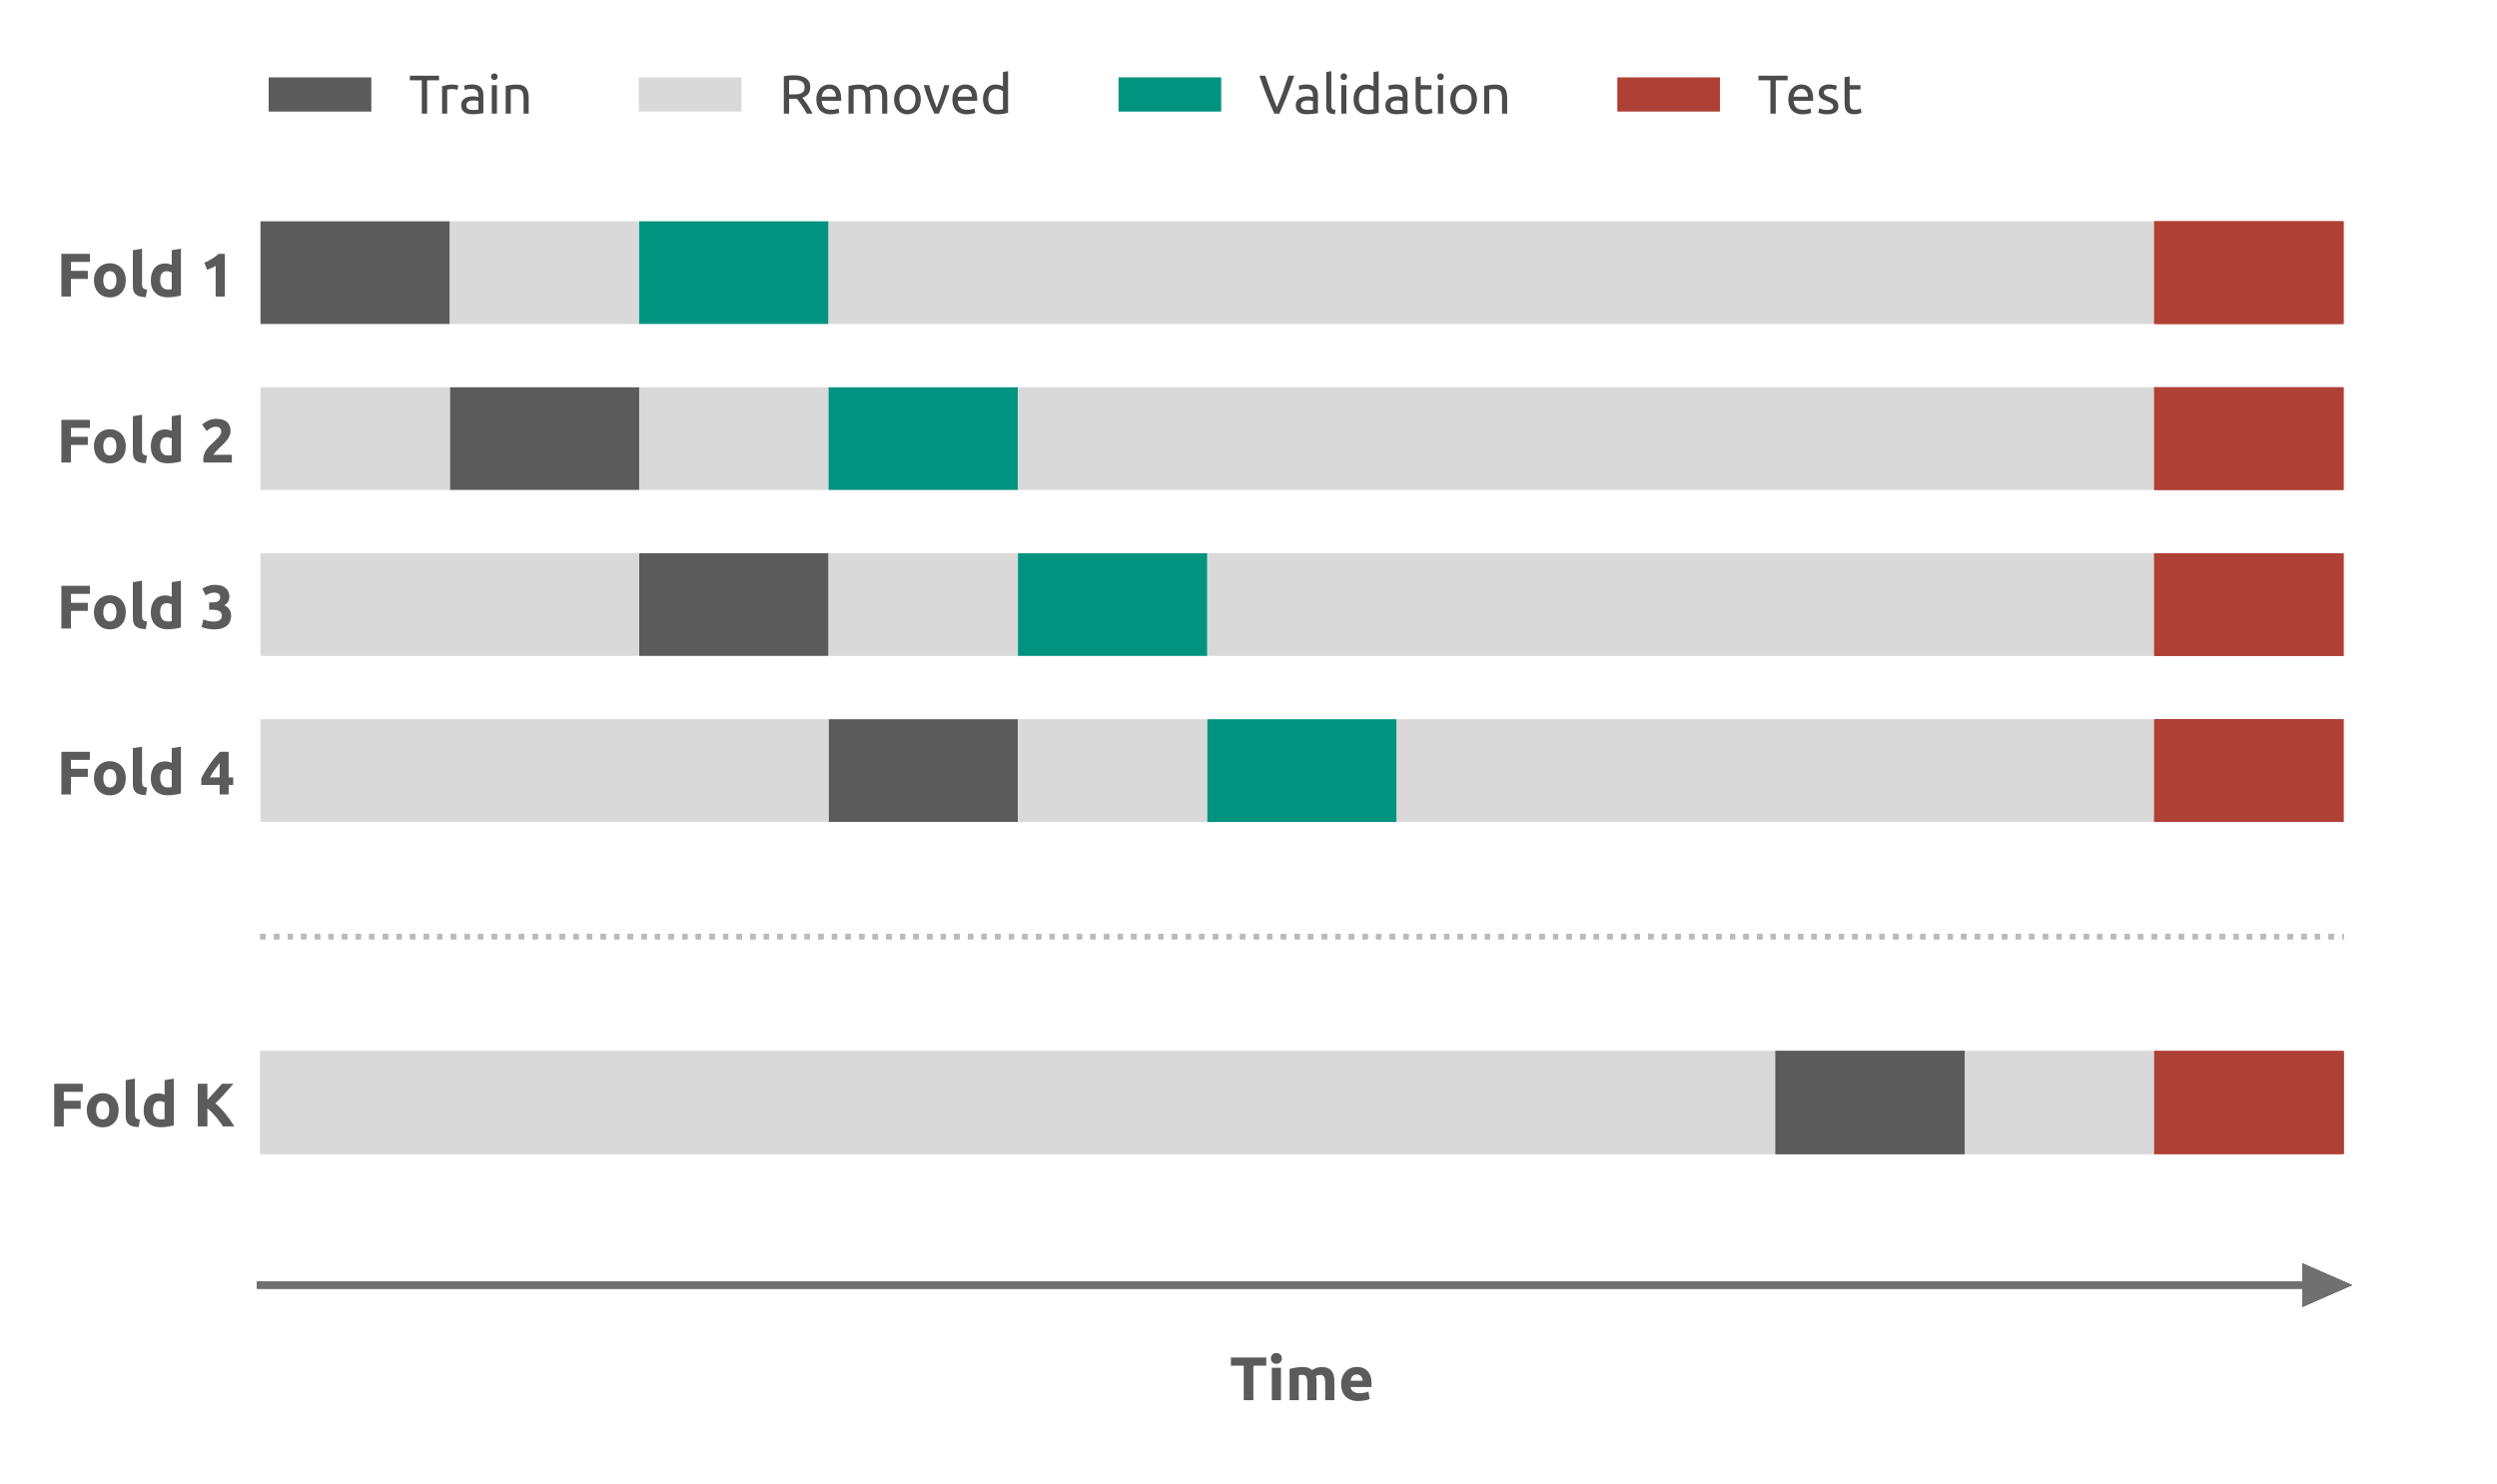
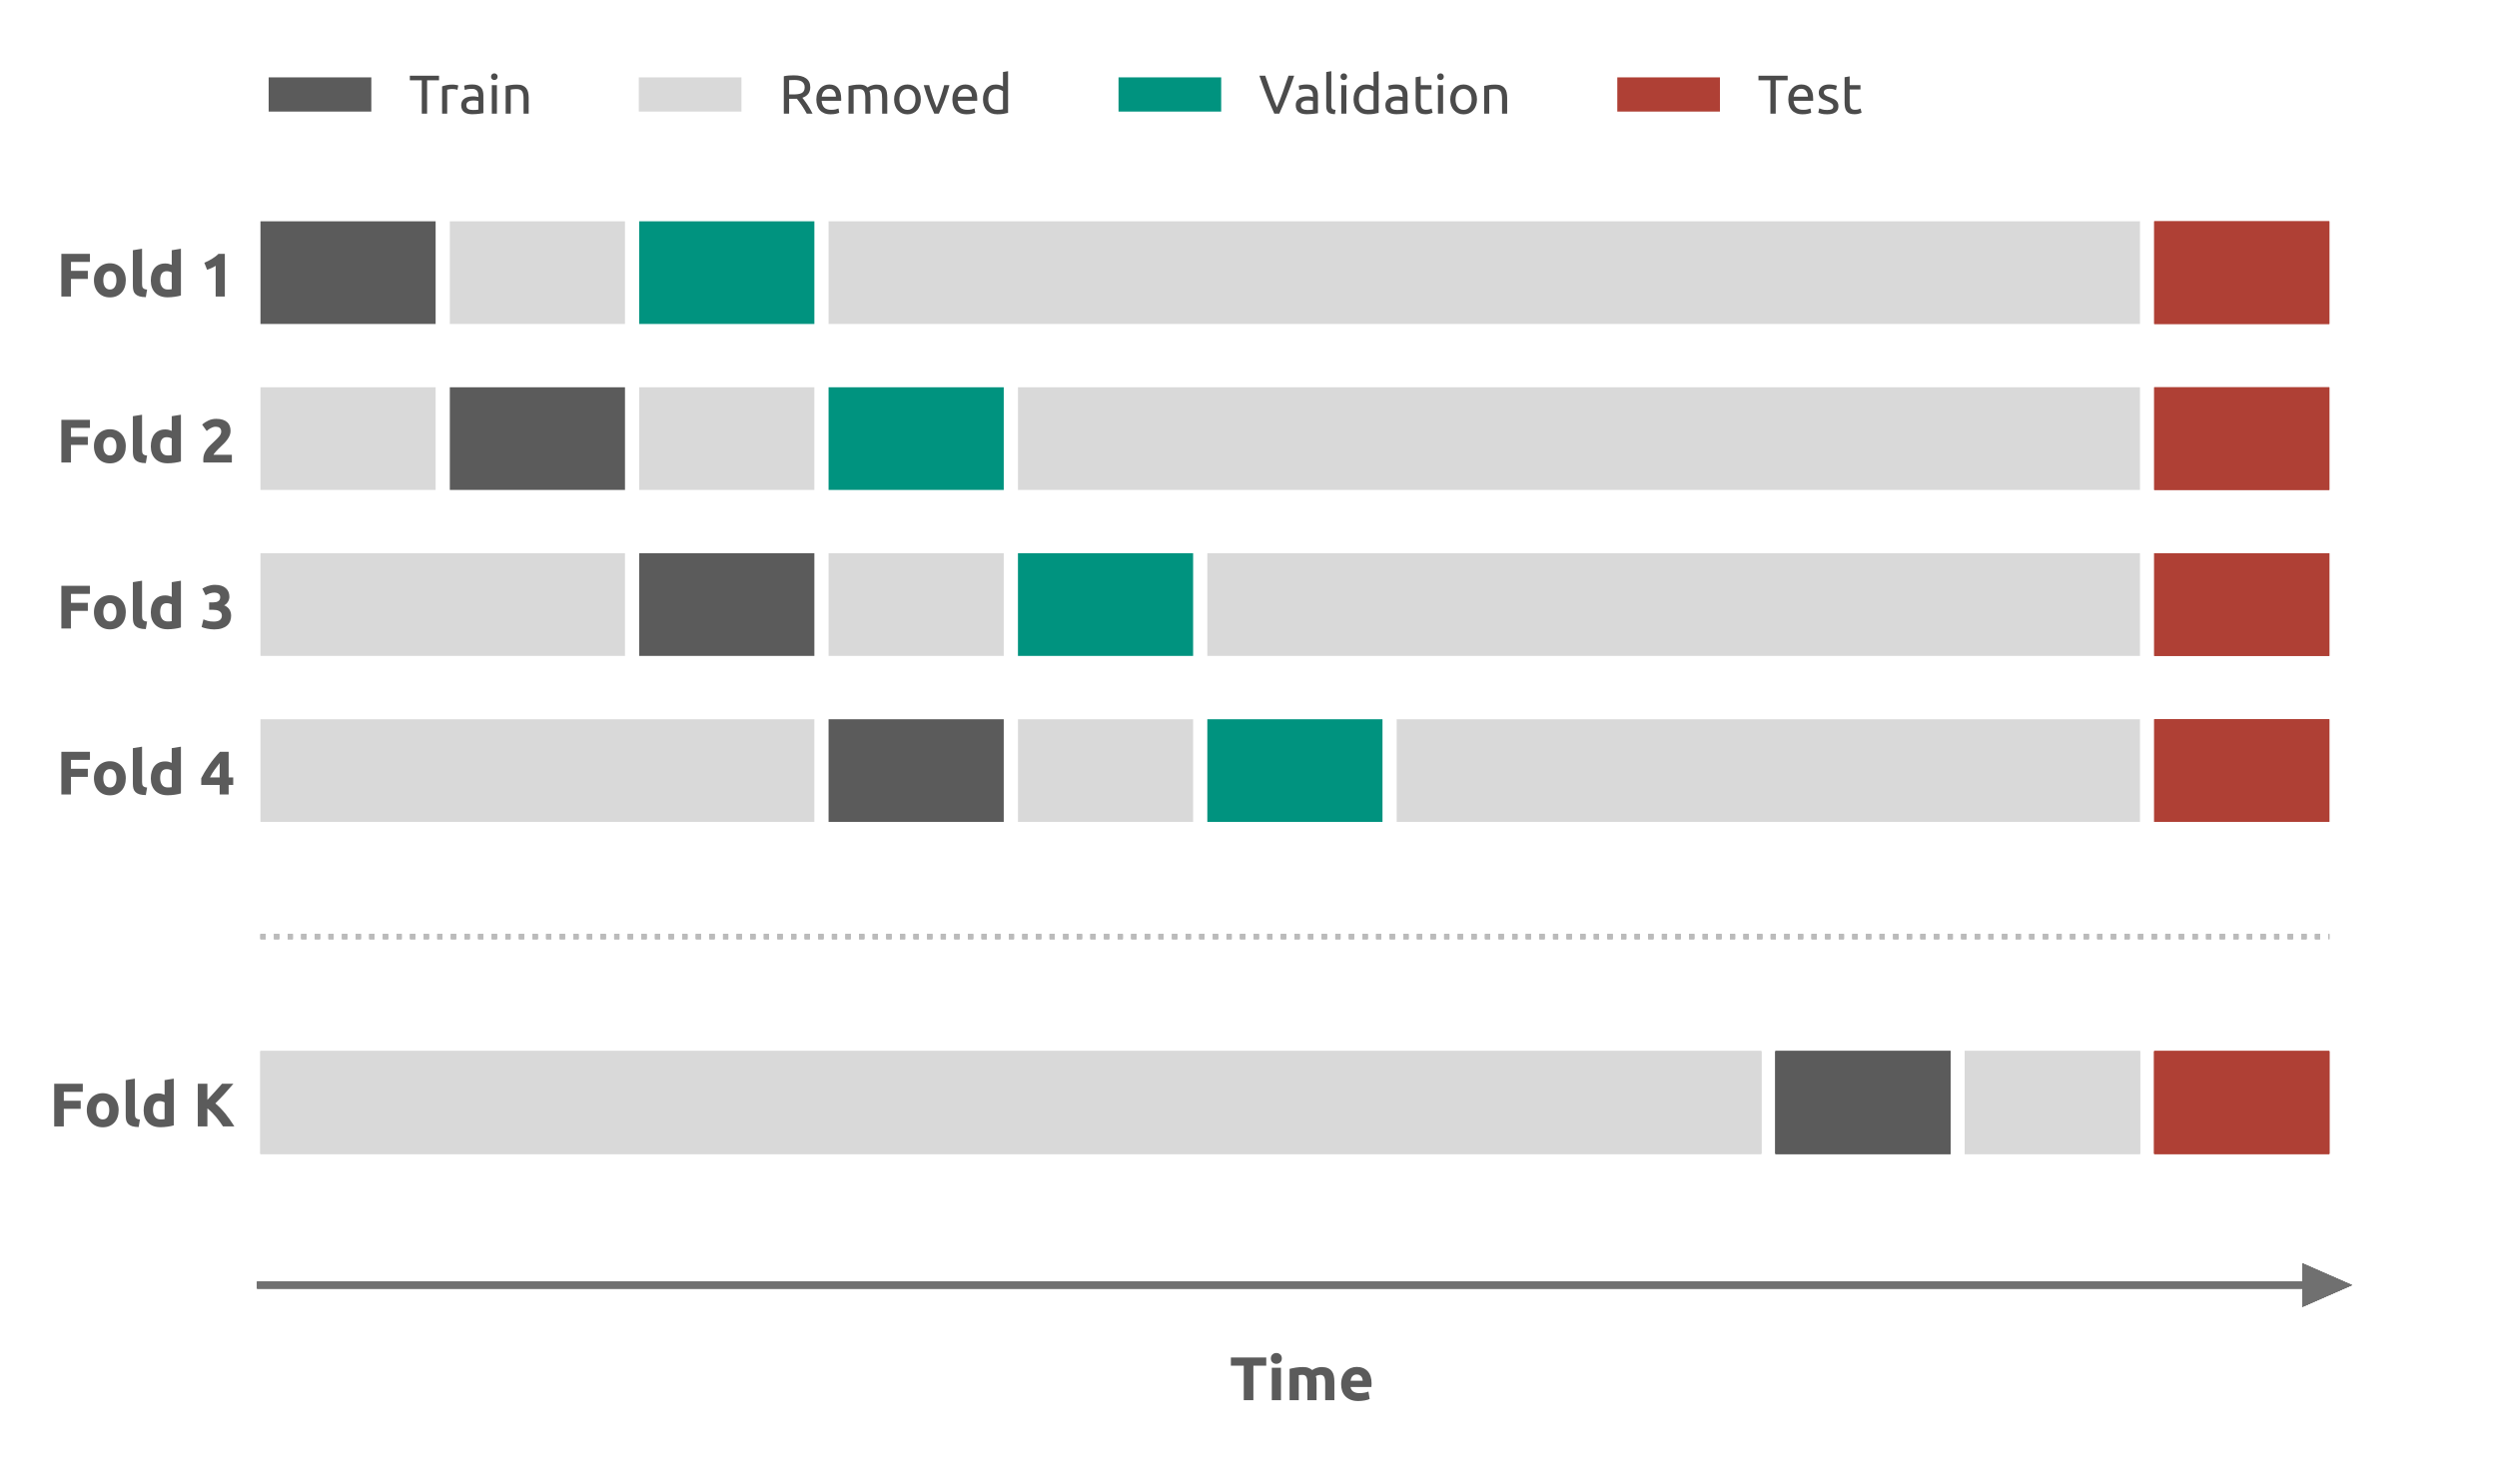
<svg xmlns="http://www.w3.org/2000/svg" xmlns:xlink="http://www.w3.org/1999/xlink" width="364.836pt" height="216.826pt" viewBox="0 0 364.836 216.826" version="1.1">
  <defs>
    <style type="text/css">*{stroke-linejoin: round; stroke-linecap: butt}</style>
  </defs>
  <g id="figure_1">
    <g id="patch_1">
      <path d="M 0 216.826  L 364.836 216.826  L 364.836 0  L 0 0  L 0 216.826  z " style="fill: none" />
    </g>
    <g id="axes_1">
      <g id="patch_2">
        <path d="M 22.836 209.625  L 357.636 209.625  L 357.636 15.585  L 22.836 15.585  L 22.836 209.625  z " style="fill: none" />
      </g>
      <g id="matplotlib.axis_1">
        <g id="xtick_1" />
        <g id="xtick_2" />
        <g id="xtick_3" />
        <g id="xtick_4" />
        <g id="xtick_5" />
        <g id="xtick_6" />
        <g id="text_1">
          <g style="fill: #5b5b5b" transform="translate(179.6649 204.6089) scale(0.09 -0.09)">
            <defs>
              <path id="Ubuntu-Bold-54" d="M 3802 4435  L 3802 3584  L 2464 3584  L 2464 0  L 1466 0  L 1466 3584  L 128 3584  L 128 4435  L 3802 4435  z " transform="scale(0.015625)" />
              <path id="Ubuntu-Bold-69" d="M 1402 0  L 448 0  L 448 3366  L 1402 3366  L 1402 0  z M 1491 4339  Q 1491 4077 1321 3926  Q 1152 3776 922 3776  Q 691 3776 521 3926  Q 352 4077 352 4339  Q 352 4602 521 4752  Q 691 4902 922 4902  Q 1152 4902 1321 4752  Q 1491 4602 1491 4339  z " transform="scale(0.015625)" />
              <path id="Ubuntu-Bold-6d" d="M 2298 1786  Q 2298 2246 2179 2438  Q 2061 2630 1773 2630  Q 1683 2630 1587 2620  Q 1491 2611 1402 2598  L 1402 0  L 448 0  L 448 3251  Q 570 3283 733 3318  Q 896 3354 1078 3382  Q 1261 3411 1453 3427  Q 1645 3443 1830 3443  Q 2195 3443 2422 3350  Q 2650 3258 2797 3130  Q 3002 3277 3267 3360  Q 3533 3443 3757 3443  Q 4160 3443 4419 3331  Q 4678 3219 4832 3014  Q 4986 2810 5043 2528  Q 5101 2246 5101 1901  L 5101 0  L 4147 0  L 4147 1786  Q 4147 2246 4028 2438  Q 3910 2630 3622 2630  Q 3546 2630 3408 2592  Q 3270 2554 3181 2496  Q 3226 2349 3238 2185  Q 3251 2022 3251 1837  L 3251 0  L 2298 0  L 2298 1786  z " transform="scale(0.015625)" />
              <path id="Ubuntu-Bold-65" d="M 288 1658  Q 288 2106 425 2442  Q 563 2778 787 3002  Q 1011 3226 1302 3341  Q 1594 3456 1901 3456  Q 2618 3456 3034 3017  Q 3450 2579 3450 1728  Q 3450 1645 3443 1545  Q 3437 1446 3430 1370  L 1267 1370  Q 1299 1075 1542 902  Q 1786 730 2195 730  Q 2458 730 2710 778  Q 2963 826 3123 896  L 3251 122  Q 3174 83 3046 44  Q 2918 6 2761 -22  Q 2605 -51 2425 -70  Q 2246 -90 2067 -90  Q 1613 -90 1277 44  Q 941 179 720 412  Q 499 646 393 966  Q 288 1286 288 1658  z M 2528 2022  Q 2522 2144 2486 2259  Q 2451 2374 2377 2464  Q 2304 2554 2192 2611  Q 2080 2669 1914 2669  Q 1754 2669 1638 2614  Q 1523 2560 1446 2470  Q 1370 2381 1328 2262  Q 1286 2144 1267 2022  L 2528 2022  z " transform="scale(0.015625)" />
            </defs>
            <use xlink:href="#Ubuntu-Bold-54" />
            <use xlink:href="#Ubuntu-Bold-69" x="61.4" />
            <use xlink:href="#Ubuntu-Bold-6d" x="90.3" />
            <use xlink:href="#Ubuntu-Bold-65" x="176.5" />
          </g>
        </g>
      </g>
      <g id="matplotlib.axis_2">
        <g id="ytick_1" />
        <g id="ytick_2">
          <g id="text_2">
            <g style="fill: #5b5b5b" transform="translate(7.2 164.6072) scale(0.09 -0.09)">
              <defs>
                <path id="Ubuntu-Bold-46" d="M 512 0  L 512 4435  L 3482 4435  L 3482 3597  L 1510 3597  L 1510 2669  L 3264 2669  L 3264 1830  L 1510 1830  L 1510 0  L 512 0  z " transform="scale(0.015625)" />
                <path id="Ubuntu-Bold-6f" d="M 3597 1690  Q 3597 1293 3481 963  Q 3366 634 3148 400  Q 2931 166 2627 38  Q 2323 -90 1946 -90  Q 1574 -90 1270 38  Q 966 166 748 400  Q 531 634 409 963  Q 288 1293 288 1690  Q 288 2086 413 2412  Q 538 2739 758 2969  Q 979 3200 1283 3328  Q 1587 3456 1946 3456  Q 2310 3456 2614 3328  Q 2918 3200 3136 2969  Q 3354 2739 3475 2412  Q 3597 2086 3597 1690  z M 2624 1690  Q 2624 2131 2448 2384  Q 2272 2637 1946 2637  Q 1619 2637 1440 2384  Q 1261 2131 1261 1690  Q 1261 1248 1440 989  Q 1619 730 1946 730  Q 2272 730 2448 989  Q 2624 1248 2624 1690  z " transform="scale(0.015625)" />
                <path id="Ubuntu-Bold-6c" d="M 1792 -64  Q 1376 -58 1117 25  Q 858 109 707 259  Q 557 410 502 624  Q 448 838 448 1107  L 448 4813  L 1402 4966  L 1402 1299  Q 1402 1171 1421 1068  Q 1440 966 1494 896  Q 1549 826 1651 781  Q 1754 736 1926 723  L 1792 -64  z " transform="scale(0.015625)" />
                <path id="Ubuntu-Bold-64" d="M 1261 1709  Q 1261 1267 1459 998  Q 1658 730 2048 730  Q 2176 730 2285 739  Q 2394 749 2464 762  L 2464 2496  Q 2374 2554 2230 2592  Q 2086 2630 1939 2630  Q 1261 2630 1261 1709  z M 3418 109  Q 3290 70 3123 35  Q 2957 0 2774 -25  Q 2592 -51 2403 -67  Q 2214 -83 2042 -83  Q 1626 -83 1299 38  Q 973 160 749 387  Q 525 614 406 937  Q 288 1261 288 1664  Q 288 2074 390 2403  Q 493 2733 685 2963  Q 877 3194 1155 3315  Q 1434 3437 1792 3437  Q 1990 3437 2147 3398  Q 2304 3360 2464 3290  L 2464 4813  L 3418 4966  L 3418 109  z " transform="scale(0.015625)" />
                <path id="Ubuntu-Bold-20" transform="scale(0.015625)" />
                <path id="Ubuntu-Bold-4b" d="M 3130 0  Q 2995 218 2812 470  Q 2630 723 2416 976  Q 2202 1229 1971 1462  Q 1741 1696 1510 1875  L 1510 0  L 512 0  L 512 4435  L 1510 4435  L 1510 2758  Q 1901 3168 2294 3613  Q 2688 4058 3027 4435  L 4211 4435  Q 3757 3898 3299 3398  Q 2842 2899 2336 2394  Q 2867 1952 3363 1344  Q 3859 736 4314 0  L 3130 0  z " transform="scale(0.015625)" />
              </defs>
              <use xlink:href="#Ubuntu-Bold-46" />
              <use xlink:href="#Ubuntu-Bold-6f" x="56.4" />
              <use xlink:href="#Ubuntu-Bold-6c" x="117.1" />
              <use xlink:href="#Ubuntu-Bold-64" x="148.7" />
              <use xlink:href="#Ubuntu-Bold-20" x="209.1" />
              <use xlink:href="#Ubuntu-Bold-4b" x="233.1" />
            </g>
          </g>
        </g>
        <g id="ytick_3" />
        <g id="ytick_4">
          <g id="text_3">
            <g style="fill: #5b5b5b" transform="translate(8.244844 116.0972) scale(0.09 -0.09)">
              <defs>
                <path id="Ubuntu-Bold-34" d="M 2042 3270  Q 1792 2944 1510 2560  Q 1229 2176 1037 1773  L 2042 1773  L 2042 3270  z M 2976 4435  L 2976 1773  L 3450 1773  L 3450 992  L 2976 992  L 2976 0  L 2042 0  L 2042 992  L 128 992  L 128 1690  Q 269 1971 480 2326  Q 691 2682 950 3056  Q 1210 3430 1498 3788  Q 1786 4147 2074 4435  L 2976 4435  z " transform="scale(0.015625)" />
              </defs>
              <use xlink:href="#Ubuntu-Bold-46" />
              <use xlink:href="#Ubuntu-Bold-6f" x="56.4" />
              <use xlink:href="#Ubuntu-Bold-6c" x="117.1" />
              <use xlink:href="#Ubuntu-Bold-64" x="148.7" />
              <use xlink:href="#Ubuntu-Bold-20" x="209.1" />
              <use xlink:href="#Ubuntu-Bold-34" x="233.1" />
            </g>
          </g>
        </g>
        <g id="ytick_5">
          <g id="text_4">
            <g style="fill: #5b5b5b" transform="translate(8.244844 91.84222) scale(0.09 -0.09)">
              <defs>
                <path id="Ubuntu-Bold-33" d="M 1459 -96  Q 1286 -96 1094 -73  Q 902 -51 723 -12  Q 544 26 397 70  Q 250 115 166 154  L 352 947  Q 518 877 777 797  Q 1037 717 1421 717  Q 1862 717 2067 883  Q 2272 1050 2272 1331  Q 2272 1504 2198 1622  Q 2125 1741 1997 1814  Q 1869 1888 1693 1917  Q 1517 1946 1318 1946  L 947 1946  L 947 2714  L 1370 2714  Q 1510 2714 1641 2739  Q 1773 2765 1875 2825  Q 1978 2886 2038 2992  Q 2099 3098 2099 3258  Q 2099 3379 2048 3468  Q 1997 3558 1917 3616  Q 1837 3674 1731 3702  Q 1626 3731 1517 3731  Q 1242 3731 1008 3648  Q 774 3565 582 3443  L 243 4141  Q 346 4205 483 4275  Q 621 4346 787 4403  Q 954 4461 1142 4499  Q 1331 4538 1542 4538  Q 1933 4538 2217 4445  Q 2502 4352 2688 4182  Q 2874 4013 2963 3785  Q 3053 3558 3053 3290  Q 3053 3027 2905 2780  Q 2758 2534 2509 2406  Q 2854 2266 3043 1987  Q 3232 1709 3232 1318  Q 3232 1011 3129 752  Q 3027 493 2809 304  Q 2592 115 2256 9  Q 1920 -96 1459 -96  z " transform="scale(0.015625)" />
              </defs>
              <use xlink:href="#Ubuntu-Bold-46" />
              <use xlink:href="#Ubuntu-Bold-6f" x="56.4" />
              <use xlink:href="#Ubuntu-Bold-6c" x="117.1" />
              <use xlink:href="#Ubuntu-Bold-64" x="148.7" />
              <use xlink:href="#Ubuntu-Bold-20" x="209.1" />
              <use xlink:href="#Ubuntu-Bold-33" x="233.1" />
            </g>
          </g>
        </g>
        <g id="ytick_6">
          <g id="text_5">
            <g style="fill: #5b5b5b" transform="translate(8.244844 67.58722) scale(0.09 -0.09)">
              <defs>
                <path id="Ubuntu-Bold-32" d="M 3174 3270  Q 3174 3027 3078 2803  Q 2982 2579 2828 2371  Q 2675 2163 2483 1971  Q 2291 1779 2106 1606  Q 2010 1517 1898 1405  Q 1786 1293 1683 1177  Q 1581 1062 1501 963  Q 1421 864 1402 800  L 3309 800  L 3309 0  L 352 0  Q 339 70 339 179  Q 339 288 339 333  Q 339 640 438 896  Q 538 1152 698 1373  Q 858 1594 1059 1786  Q 1261 1978 1459 2170  Q 1613 2317 1747 2448  Q 1882 2579 1984 2704  Q 2086 2829 2144 2953  Q 2202 3078 2202 3206  Q 2202 3488 2042 3603  Q 1882 3718 1645 3718  Q 1472 3718 1321 3664  Q 1171 3610 1046 3536  Q 922 3462 832 3388  Q 742 3315 698 3270  L 224 3936  Q 506 4198 880 4368  Q 1254 4538 1683 4538  Q 2074 4538 2355 4448  Q 2637 4358 2819 4195  Q 3002 4032 3088 3798  Q 3174 3565 3174 3270  z " transform="scale(0.015625)" />
              </defs>
              <use xlink:href="#Ubuntu-Bold-46" />
              <use xlink:href="#Ubuntu-Bold-6f" x="56.4" />
              <use xlink:href="#Ubuntu-Bold-6c" x="117.1" />
              <use xlink:href="#Ubuntu-Bold-64" x="148.7" />
              <use xlink:href="#Ubuntu-Bold-20" x="209.1" />
              <use xlink:href="#Ubuntu-Bold-32" x="233.1" />
            </g>
          </g>
        </g>
        <g id="ytick_7">
          <g id="text_6">
            <g style="fill: #5b5b5b" transform="translate(8.244844 43.33222) scale(0.09 -0.09)">
              <defs>
                <path id="Ubuntu-Bold-31" d="M 448 3514  Q 634 3590 835 3689  Q 1037 3789 1229 3907  Q 1421 4026 1597 4157  Q 1773 4288 1914 4435  L 2579 4435  L 2579 0  L 1626 0  L 1626 3194  Q 1434 3066 1197 2960  Q 960 2854 736 2778  L 448 3514  z " transform="scale(0.015625)" />
              </defs>
              <use xlink:href="#Ubuntu-Bold-46" />
              <use xlink:href="#Ubuntu-Bold-6f" x="56.4" />
              <use xlink:href="#Ubuntu-Bold-6c" x="117.1" />
              <use xlink:href="#Ubuntu-Bold-64" x="148.7" />
              <use xlink:href="#Ubuntu-Bold-20" x="209.1" />
              <use xlink:href="#Ubuntu-Bold-31" x="233.1" />
            </g>
          </g>
        </g>
      </g>
      <g id="patch_3">
        <path d="M 342.418 187.796  L 336.884 190.221  L 336.884 187.808  L 38.055 187.808  L 38.055 187.784  L 336.884 187.784  L 336.884 185.37  z " style="fill: #707070; stroke: #707070; stroke-linejoin: miter" />
      </g>
      <g id="patch_4">
        <path d="M 342.418 187.796  L 336.884 190.221  L 336.884 187.808  L 38.055 187.808  L 38.055 187.784  L 336.884 187.784  L 336.884 185.37  z " style="fill: #707070; stroke: #707070; stroke-linejoin: miter" />
      </g>
      <g id="patch_5">
        <path d="M 342.418 187.796  L 336.884 190.221  L 336.884 187.808  L 38.055 187.808  L 38.055 187.784  L 336.884 187.784  L 336.884 185.37  z " style="fill: #707070; stroke: #707070; stroke-linejoin: miter" />
      </g>
      <g id="patch_6">
        <path d="M 342.418 187.796  L 336.884 190.221  L 336.884 187.808  L 38.055 187.808  L 38.055 187.784  L 336.884 187.784  L 336.884 185.37  z " style="fill: #707070; stroke: #707070; stroke-linejoin: miter" />
      </g>
      <g id="line2d_1">
-         <path d="M 38.055 39.84  L 65.724 39.84  " clip-path="url(#pe9ec55b102)" style="fill: none; stroke: #5b5b5b; stroke-width: 15" />
+         <path d="M 38.055 39.84  L 63.649 39.84  " clip-path="url(#p71b249d161)" style="fill: none; stroke: #5b5b5b; stroke-width: 15" />
      </g>
      <g id="line2d_2">
-         <path d="M 65.724 39.84  L 93.393 39.84  " clip-path="url(#pe9ec55b102)" style="fill: none; stroke: #d9d9d9; stroke-width: 15" />
+         <path d="M 65.724 39.84  L 91.318 39.84  " clip-path="url(#p71b249d161)" style="fill: none; stroke: #d9d9d9; stroke-width: 15" />
      </g>
      <g id="line2d_3">
-         <path d="M 93.393 39.84  L 121.063 39.84  " clip-path="url(#pe9ec55b102)" style="fill: none; stroke: #00937f; stroke-width: 15" />
+         <path d="M 93.393 39.84  L 118.988 39.84  " clip-path="url(#p71b249d161)" style="fill: none; stroke: #00937f; stroke-width: 15" />
      </g>
      <g id="line2d_4">
-         <path d="M 121.063 39.84  L 314.749 39.84  " clip-path="url(#pe9ec55b102)" style="fill: none; stroke: #d9d9d9; stroke-width: 15" />
+         <path d="M 121.063 39.84  L 312.674 39.84  " clip-path="url(#p71b249d161)" style="fill: none; stroke: #d9d9d9; stroke-width: 15" />
      </g>
      <g id="line2d_5">
-         <path d="M 314.749 39.84  L 342.418 39.84  " clip-path="url(#pe9ec55b102)" style="fill: none; stroke: #af4035; stroke-width: 15" />
+         <path d="M 314.749 39.84  L 340.343 39.84  " clip-path="url(#p71b249d161)" style="fill: none; stroke: #af4035; stroke-width: 15" />
      </g>
      <g id="line2d_6">
-         <path d="M 314.749 39.84  L 342.418 39.84  " clip-path="url(#pe9ec55b102)" style="fill: none; stroke: #af4035; stroke-width: 15" />
+         <path d="M 314.749 39.84  L 340.343 39.84  " clip-path="url(#p71b249d161)" style="fill: none; stroke: #af4035; stroke-width: 15" />
      </g>
      <g id="line2d_7">
-         <path d="M 38.055 136.861  L 342.418 136.861  " clip-path="url(#pe9ec55b102)" style="fill: none; stroke-dasharray: 0.75,1.238; stroke-dashoffset: 0; stroke: #bbbbbb; stroke-width: 0.75" />
+         <path d="M 38.055 136.861  L 340.343 136.861  " clip-path="url(#p71b249d161)" style="fill: none; stroke-dasharray: 0.75,1.238; stroke-dashoffset: 0; stroke: #bbbbbb; stroke-width: 0.75" />
      </g>
      <g id="line2d_8">
-         <path d="M 38.055 161.115  L 259.41 161.115  " clip-path="url(#pe9ec55b102)" style="fill: none; stroke: #d9d9d9; stroke-width: 15" />
+         <path d="M 38.055 161.115  L 257.335 161.115  " clip-path="url(#p71b249d161)" style="fill: none; stroke: #d9d9d9; stroke-width: 15" />
      </g>
      <g id="line2d_9">
-         <path d="M 259.41 161.115  L 287.079 161.115  " clip-path="url(#pe9ec55b102)" style="fill: none; stroke: #5b5b5b; stroke-width: 15" />
+         <path d="M 259.41 161.115  L 285.004 161.115  " clip-path="url(#p71b249d161)" style="fill: none; stroke: #5b5b5b; stroke-width: 15" />
      </g>
      <g id="line2d_10">
-         <path d="M 287.079 161.115  L 314.749 161.115  " clip-path="url(#pe9ec55b102)" style="fill: none; stroke: #d9d9d9; stroke-width: 15" />
+         <path d="M 287.079 161.115  L 312.674 161.115  " clip-path="url(#p71b249d161)" style="fill: none; stroke: #d9d9d9; stroke-width: 15" />
      </g>
      <g id="line2d_11">
-         <path d="M 314.749 161.115  L 342.418 161.115  " clip-path="url(#pe9ec55b102)" style="fill: none; stroke: #af4035; stroke-width: 15" />
+         <path d="M 314.749 161.115  L 340.343 161.115  " clip-path="url(#p71b249d161)" style="fill: none; stroke: #af4035; stroke-width: 15" />
      </g>
      <g id="line2d_12">
-         <path d="M 65.724 64.096  L 93.393 64.096  " clip-path="url(#pe9ec55b102)" style="fill: none; stroke: #5b5b5b; stroke-width: 15" />
+         <path d="M 65.724 64.096  L 91.318 64.096  " clip-path="url(#p71b249d161)" style="fill: none; stroke: #5b5b5b; stroke-width: 15" />
      </g>
      <g id="line2d_13">
-         <path d="M 93.393 64.096  L 121.063 64.096  " clip-path="url(#pe9ec55b102)" style="fill: none; stroke: #d9d9d9; stroke-width: 15" />
+         <path d="M 93.393 64.096  L 118.988 64.096  " clip-path="url(#p71b249d161)" style="fill: none; stroke: #d9d9d9; stroke-width: 15" />
      </g>
      <g id="line2d_14">
-         <path d="M 121.063 64.096  L 148.732 64.096  " clip-path="url(#pe9ec55b102)" style="fill: none; stroke: #00937f; stroke-width: 15" />
+         <path d="M 121.063 64.096  L 146.657 64.096  " clip-path="url(#p71b249d161)" style="fill: none; stroke: #00937f; stroke-width: 15" />
      </g>
      <g id="line2d_15">
-         <path d="M 38.055 64.096  L 65.724 64.096  " clip-path="url(#pe9ec55b102)" style="fill: none; stroke: #d9d9d9; stroke-width: 15" />
+         <path d="M 38.055 64.096  L 63.649 64.096  " clip-path="url(#p71b249d161)" style="fill: none; stroke: #d9d9d9; stroke-width: 15" />
      </g>
      <g id="line2d_16">
-         <path d="M 148.732 64.096  L 314.749 64.096  " clip-path="url(#pe9ec55b102)" style="fill: none; stroke: #d9d9d9; stroke-width: 15" />
+         <path d="M 148.732 64.096  L 312.674 64.096  " clip-path="url(#p71b249d161)" style="fill: none; stroke: #d9d9d9; stroke-width: 15" />
      </g>
      <g id="line2d_17">
-         <path d="M 314.749 64.096  L 342.418 64.096  " clip-path="url(#pe9ec55b102)" style="fill: none; stroke: #af4035; stroke-width: 15" />
+         <path d="M 314.749 64.096  L 340.343 64.096  " clip-path="url(#p71b249d161)" style="fill: none; stroke: #af4035; stroke-width: 15" />
      </g>
      <g id="line2d_18">
-         <path d="M 314.749 64.096  L 342.418 64.096  " clip-path="url(#pe9ec55b102)" style="fill: none; stroke: #af4035; stroke-width: 15" />
+         <path d="M 314.749 64.096  L 340.343 64.096  " clip-path="url(#p71b249d161)" style="fill: none; stroke: #af4035; stroke-width: 15" />
      </g>
      <g id="line2d_19">
-         <path d="M 38.055 136.861  L 342.418 136.861  " clip-path="url(#pe9ec55b102)" style="fill: none; stroke-dasharray: 0.75,1.238; stroke-dashoffset: 0; stroke: #bbbbbb; stroke-width: 0.75" />
+         <path d="M 38.055 136.861  L 340.343 136.861  " clip-path="url(#p71b249d161)" style="fill: none; stroke-dasharray: 0.75,1.238; stroke-dashoffset: 0; stroke: #bbbbbb; stroke-width: 0.75" />
      </g>
      <g id="line2d_20">
-         <path d="M 38.055 161.115  L 259.41 161.115  " clip-path="url(#pe9ec55b102)" style="fill: none; stroke: #d9d9d9; stroke-width: 15" />
+         <path d="M 38.055 161.115  L 257.335 161.115  " clip-path="url(#p71b249d161)" style="fill: none; stroke: #d9d9d9; stroke-width: 15" />
      </g>
      <g id="line2d_21">
-         <path d="M 259.41 161.115  L 287.079 161.115  " clip-path="url(#pe9ec55b102)" style="fill: none; stroke: #5b5b5b; stroke-width: 15" />
+         <path d="M 259.41 161.115  L 285.004 161.115  " clip-path="url(#p71b249d161)" style="fill: none; stroke: #5b5b5b; stroke-width: 15" />
      </g>
      <g id="line2d_22">
-         <path d="M 287.079 161.115  L 314.749 161.115  " clip-path="url(#pe9ec55b102)" style="fill: none; stroke: #d9d9d9; stroke-width: 15" />
+         <path d="M 287.079 161.115  L 312.674 161.115  " clip-path="url(#p71b249d161)" style="fill: none; stroke: #d9d9d9; stroke-width: 15" />
      </g>
      <g id="line2d_23">
-         <path d="M 314.749 161.115  L 342.418 161.115  " clip-path="url(#pe9ec55b102)" style="fill: none; stroke: #af4035; stroke-width: 15" />
+         <path d="M 314.749 161.115  L 340.343 161.115  " clip-path="url(#p71b249d161)" style="fill: none; stroke: #af4035; stroke-width: 15" />
      </g>
      <g id="line2d_24">
-         <path d="M 93.393 88.35  L 121.063 88.35  " clip-path="url(#pe9ec55b102)" style="fill: none; stroke: #5b5b5b; stroke-width: 15" />
+         <path d="M 93.393 88.35  L 118.988 88.35  " clip-path="url(#p71b249d161)" style="fill: none; stroke: #5b5b5b; stroke-width: 15" />
      </g>
      <g id="line2d_25">
-         <path d="M 121.063 88.35  L 148.732 88.35  " clip-path="url(#pe9ec55b102)" style="fill: none; stroke: #d9d9d9; stroke-width: 15" />
+         <path d="M 121.063 88.35  L 146.657 88.35  " clip-path="url(#p71b249d161)" style="fill: none; stroke: #d9d9d9; stroke-width: 15" />
      </g>
      <g id="line2d_26">
-         <path d="M 148.732 88.35  L 176.402 88.35  " clip-path="url(#pe9ec55b102)" style="fill: none; stroke: #00937f; stroke-width: 15" />
+         <path d="M 148.732 88.35  L 174.326 88.35  " clip-path="url(#p71b249d161)" style="fill: none; stroke: #00937f; stroke-width: 15" />
      </g>
      <g id="line2d_27">
-         <path d="M 38.055 88.35  L 93.393 88.35  " clip-path="url(#pe9ec55b102)" style="fill: none; stroke: #d9d9d9; stroke-width: 15" />
+         <path d="M 38.055 88.35  L 91.318 88.35  " clip-path="url(#p71b249d161)" style="fill: none; stroke: #d9d9d9; stroke-width: 15" />
      </g>
      <g id="line2d_28">
-         <path d="M 176.402 88.35  L 314.749 88.35  " clip-path="url(#pe9ec55b102)" style="fill: none; stroke: #d9d9d9; stroke-width: 15" />
+         <path d="M 176.402 88.35  L 312.674 88.35  " clip-path="url(#p71b249d161)" style="fill: none; stroke: #d9d9d9; stroke-width: 15" />
      </g>
      <g id="line2d_29">
-         <path d="M 314.749 88.35  L 342.418 88.35  " clip-path="url(#pe9ec55b102)" style="fill: none; stroke: #af4035; stroke-width: 15" />
+         <path d="M 314.749 88.35  L 340.343 88.35  " clip-path="url(#p71b249d161)" style="fill: none; stroke: #af4035; stroke-width: 15" />
      </g>
      <g id="line2d_30">
-         <path d="M 314.749 88.35  L 342.418 88.35  " clip-path="url(#pe9ec55b102)" style="fill: none; stroke: #af4035; stroke-width: 15" />
+         <path d="M 314.749 88.35  L 340.343 88.35  " clip-path="url(#p71b249d161)" style="fill: none; stroke: #af4035; stroke-width: 15" />
      </g>
      <g id="line2d_31">
-         <path d="M 38.055 136.861  L 342.418 136.861  " clip-path="url(#pe9ec55b102)" style="fill: none; stroke-dasharray: 0.75,1.238; stroke-dashoffset: 0; stroke: #bbbbbb; stroke-width: 0.75" />
+         <path d="M 38.055 136.861  L 340.343 136.861  " clip-path="url(#p71b249d161)" style="fill: none; stroke-dasharray: 0.75,1.238; stroke-dashoffset: 0; stroke: #bbbbbb; stroke-width: 0.75" />
      </g>
      <g id="line2d_32">
-         <path d="M 38.055 161.115  L 259.41 161.115  " clip-path="url(#pe9ec55b102)" style="fill: none; stroke: #d9d9d9; stroke-width: 15" />
+         <path d="M 38.055 161.115  L 257.335 161.115  " clip-path="url(#p71b249d161)" style="fill: none; stroke: #d9d9d9; stroke-width: 15" />
      </g>
      <g id="line2d_33">
-         <path d="M 259.41 161.115  L 287.079 161.115  " clip-path="url(#pe9ec55b102)" style="fill: none; stroke: #5b5b5b; stroke-width: 15" />
+         <path d="M 259.41 161.115  L 285.004 161.115  " clip-path="url(#p71b249d161)" style="fill: none; stroke: #5b5b5b; stroke-width: 15" />
      </g>
      <g id="line2d_34">
-         <path d="M 287.079 161.115  L 314.749 161.115  " clip-path="url(#pe9ec55b102)" style="fill: none; stroke: #d9d9d9; stroke-width: 15" />
+         <path d="M 287.079 161.115  L 312.674 161.115  " clip-path="url(#p71b249d161)" style="fill: none; stroke: #d9d9d9; stroke-width: 15" />
      </g>
      <g id="line2d_35">
-         <path d="M 314.749 161.115  L 342.418 161.115  " clip-path="url(#pe9ec55b102)" style="fill: none; stroke: #af4035; stroke-width: 15" />
+         <path d="M 314.749 161.115  L 340.343 161.115  " clip-path="url(#p71b249d161)" style="fill: none; stroke: #af4035; stroke-width: 15" />
      </g>
      <g id="line2d_36">
-         <path d="M 121.063 112.606  L 148.732 112.606  " clip-path="url(#pe9ec55b102)" style="fill: none; stroke: #5b5b5b; stroke-width: 15" />
+         <path d="M 121.063 112.606  L 146.657 112.606  " clip-path="url(#p71b249d161)" style="fill: none; stroke: #5b5b5b; stroke-width: 15" />
      </g>
      <g id="line2d_37">
-         <path d="M 148.732 112.606  L 176.402 112.606  " clip-path="url(#pe9ec55b102)" style="fill: none; stroke: #d9d9d9; stroke-width: 15" />
+         <path d="M 148.732 112.606  L 174.326 112.606  " clip-path="url(#p71b249d161)" style="fill: none; stroke: #d9d9d9; stroke-width: 15" />
      </g>
      <g id="line2d_38">
-         <path d="M 176.402 112.606  L 204.071 112.606  " clip-path="url(#pe9ec55b102)" style="fill: none; stroke: #00937f; stroke-width: 15" />
+         <path d="M 176.402 112.606  L 201.996 112.606  " clip-path="url(#p71b249d161)" style="fill: none; stroke: #00937f; stroke-width: 15" />
      </g>
      <g id="line2d_39">
-         <path d="M 38.055 112.606  L 121.063 112.606  " clip-path="url(#pe9ec55b102)" style="fill: none; stroke: #d9d9d9; stroke-width: 15" />
+         <path d="M 38.055 112.606  L 118.988 112.606  " clip-path="url(#p71b249d161)" style="fill: none; stroke: #d9d9d9; stroke-width: 15" />
      </g>
      <g id="line2d_40">
-         <path d="M 204.071 112.606  L 314.749 112.606  " clip-path="url(#pe9ec55b102)" style="fill: none; stroke: #d9d9d9; stroke-width: 15" />
+         <path d="M 204.071 112.606  L 312.674 112.606  " clip-path="url(#p71b249d161)" style="fill: none; stroke: #d9d9d9; stroke-width: 15" />
      </g>
      <g id="line2d_41">
-         <path d="M 314.749 112.606  L 342.418 112.606  " clip-path="url(#pe9ec55b102)" style="fill: none; stroke: #af4035; stroke-width: 15" />
+         <path d="M 314.749 112.606  L 340.343 112.606  " clip-path="url(#p71b249d161)" style="fill: none; stroke: #af4035; stroke-width: 15" />
      </g>
      <g id="line2d_42">
-         <path d="M 314.749 112.606  L 342.418 112.606  " clip-path="url(#pe9ec55b102)" style="fill: none; stroke: #af4035; stroke-width: 15" />
+         <path d="M 314.749 112.606  L 340.343 112.606  " clip-path="url(#p71b249d161)" style="fill: none; stroke: #af4035; stroke-width: 15" />
      </g>
      <g id="line2d_43">
-         <path d="M 38.055 136.861  L 342.418 136.861  " clip-path="url(#pe9ec55b102)" style="fill: none; stroke-dasharray: 0.75,1.238; stroke-dashoffset: 0; stroke: #bbbbbb; stroke-width: 0.75" />
+         <path d="M 38.055 136.861  L 340.343 136.861  " clip-path="url(#p71b249d161)" style="fill: none; stroke-dasharray: 0.75,1.238; stroke-dashoffset: 0; stroke: #bbbbbb; stroke-width: 0.75" />
      </g>
      <g id="line2d_44">
-         <path d="M 38.055 161.115  L 259.41 161.115  " clip-path="url(#pe9ec55b102)" style="fill: none; stroke: #d9d9d9; stroke-width: 15" />
+         <path d="M 38.055 161.115  L 257.335 161.115  " clip-path="url(#p71b249d161)" style="fill: none; stroke: #d9d9d9; stroke-width: 15" />
      </g>
      <g id="line2d_45">
-         <path d="M 259.41 161.115  L 287.079 161.115  " clip-path="url(#pe9ec55b102)" style="fill: none; stroke: #5b5b5b; stroke-width: 15" />
+         <path d="M 259.41 161.115  L 285.004 161.115  " clip-path="url(#p71b249d161)" style="fill: none; stroke: #5b5b5b; stroke-width: 15" />
      </g>
      <g id="line2d_46">
-         <path d="M 287.079 161.115  L 314.749 161.115  " clip-path="url(#pe9ec55b102)" style="fill: none; stroke: #d9d9d9; stroke-width: 15" />
+         <path d="M 287.079 161.115  L 312.674 161.115  " clip-path="url(#p71b249d161)" style="fill: none; stroke: #d9d9d9; stroke-width: 15" />
      </g>
      <g id="line2d_47">
-         <path d="M 314.749 161.115  L 342.418 161.115  " clip-path="url(#pe9ec55b102)" style="fill: none; stroke: #af4035; stroke-width: 15" />
+         <path d="M 314.749 161.115  L 340.343 161.115  " clip-path="url(#p71b249d161)" style="fill: none; stroke: #af4035; stroke-width: 15" />
      </g>
      <g id="legend_1">
        <g id="line2d_48">
          <path d="M 41.754 13.807  L 46.754 13.807  L 51.754 13.807  " style="fill: none; stroke: #5b5b5b; stroke-width: 5; stroke-linecap: square" />
        </g>
        <g id="text_7">
          <g style="fill: #4b4b4b" transform="translate(59.75441 16.6075) scale(0.08 -0.08)">
            <defs>
              <path id="Ubuntu-54" d="M 3514 4435  L 3514 3898  L 2118 3898  L 2118 0  L 1498 0  L 1498 3898  L 102 3898  L 102 4435  L 3514 4435  z " transform="scale(0.015625)" />
              <path id="Ubuntu-72" d="M 1741 3398  Q 1818 3398 1917 3388  Q 2016 3379 2112 3363  Q 2208 3347 2288 3331  Q 2368 3315 2406 3302  L 2304 2784  Q 2234 2810 2070 2845  Q 1907 2880 1651 2880  Q 1485 2880 1321 2845  Q 1158 2810 1107 2797  L 1107 0  L 512 0  L 512 3187  Q 723 3264 1036 3331  Q 1350 3398 1741 3398  z " transform="scale(0.015625)" />
              <path id="Ubuntu-61" d="M 1638 429  Q 1850 429 2013 438  Q 2176 448 2285 474  L 2285 1466  Q 2221 1498 2077 1520  Q 1933 1542 1728 1542  Q 1594 1542 1443 1523  Q 1293 1504 1168 1443  Q 1043 1382 960 1276  Q 877 1171 877 998  Q 877 678 1081 553  Q 1286 429 1638 429  z M 1587 3411  Q 1946 3411 2192 3318  Q 2438 3226 2588 3056  Q 2739 2886 2803 2652  Q 2867 2419 2867 2138  L 2867 58  Q 2790 45 2652 22  Q 2515 0 2342 -19  Q 2170 -38 1968 -54  Q 1766 -70 1568 -70  Q 1286 -70 1049 -12  Q 813 45 640 169  Q 467 294 371 499  Q 275 704 275 992  Q 275 1267 387 1465  Q 499 1664 691 1785  Q 883 1907 1139 1964  Q 1395 2022 1677 2022  Q 1766 2022 1862 2012  Q 1958 2003 2044 1987  Q 2131 1971 2195 1958  Q 2259 1946 2285 1939  L 2285 2106  Q 2285 2253 2253 2397  Q 2221 2541 2137 2653  Q 2054 2765 1910 2832  Q 1766 2899 1536 2899  Q 1242 2899 1021 2857  Q 800 2816 691 2771  L 621 3264  Q 736 3315 1005 3363  Q 1274 3411 1587 3411  z " transform="scale(0.015625)" />
              <path id="Ubuntu-69" d="M 1107 0  L 512 0  L 512 3328  L 1107 3328  L 1107 0  z M 806 3930  Q 646 3930 534 4035  Q 422 4141 422 4320  Q 422 4499 534 4604  Q 646 4710 806 4710  Q 966 4710 1078 4604  Q 1190 4499 1190 4320  Q 1190 4141 1078 4035  Q 966 3930 806 3930  z " transform="scale(0.015625)" />
              <path id="Ubuntu-6e" d="M 512 3232  Q 717 3283 1056 3340  Q 1395 3398 1837 3398  Q 2234 3398 2496 3286  Q 2758 3174 2915 2972  Q 3072 2771 3136 2489  Q 3200 2208 3200 1869  L 3200 0  L 2605 0  L 2605 1741  Q 2605 2048 2563 2265  Q 2522 2483 2426 2617  Q 2330 2752 2170 2813  Q 2010 2874 1773 2874  Q 1677 2874 1574 2867  Q 1472 2861 1379 2851  Q 1286 2842 1212 2829  Q 1139 2816 1107 2810  L 1107 0  L 512 0  L 512 3232  z " transform="scale(0.015625)" />
            </defs>
            <use xlink:href="#Ubuntu-54" />
            <use xlink:href="#Ubuntu-72" x="52.5" />
            <use xlink:href="#Ubuntu-61" x="91.1" />
            <use xlink:href="#Ubuntu-69" x="143.3" />
            <use xlink:href="#Ubuntu-6e" x="168.6" />
          </g>
        </g>
        <g id="line2d_49">
          <path d="M 95.834 13.807  L 100.834 13.807  L 105.834 13.807  " style="fill: none; stroke: #d9d9d9; stroke-width: 5; stroke-linecap: square" />
        </g>
        <g id="text_8">
          <g style="fill: #4b4b4b" transform="translate(113.8344 16.6075) scale(0.08 -0.08)">
            <defs>
              <path id="Ubuntu-52" d="M 2720 1856  Q 2822 1728 2979 1520  Q 3136 1312 3302 1059  Q 3469 806 3632 531  Q 3795 256 3910 0  L 3232 0  Q 3104 243 2953 492  Q 2803 742 2649 969  Q 2496 1197 2345 1395  Q 2195 1594 2074 1741  Q 1990 1734 1904 1734  Q 1818 1734 1728 1734  L 1171 1734  L 1171 0  L 550 0  L 550 4371  Q 813 4435 1136 4457  Q 1459 4480 1728 4480  Q 2662 4480 3152 4128  Q 3642 3776 3642 3078  Q 3642 2637 3408 2323  Q 3174 2010 2720 1856  z M 1779 3936  Q 1382 3936 1171 3917  L 1171 2246  L 1613 2246  Q 1933 2246 2189 2278  Q 2445 2310 2621 2400  Q 2797 2490 2893 2653  Q 2989 2816 2989 3085  Q 2989 3334 2893 3500  Q 2797 3667 2633 3763  Q 2470 3859 2249 3897  Q 2029 3936 1779 3936  z " transform="scale(0.015625)" />
              <path id="Ubuntu-65" d="M 326 1658  Q 326 2099 454 2428  Q 582 2758 793 2976  Q 1005 3194 1280 3302  Q 1555 3411 1843 3411  Q 2515 3411 2873 2992  Q 3232 2573 3232 1715  Q 3232 1677 3232 1616  Q 3232 1555 3226 1504  L 947 1504  Q 986 986 1248 717  Q 1510 448 2067 448  Q 2381 448 2595 502  Q 2810 557 2918 608  L 3002 109  Q 2893 51 2621 -13  Q 2349 -77 2003 -77  Q 1568 -77 1251 54  Q 934 186 729 416  Q 525 646 425 963  Q 326 1280 326 1658  z M 2611 1984  Q 2618 2387 2410 2646  Q 2202 2906 1837 2906  Q 1632 2906 1475 2826  Q 1318 2746 1209 2618  Q 1101 2490 1040 2323  Q 979 2157 960 1984  L 2611 1984  z " transform="scale(0.015625)" />
              <path id="Ubuntu-6d" d="M 512 3232  Q 717 3283 1053 3340  Q 1389 3398 1830 3398  Q 2150 3398 2368 3312  Q 2586 3226 2733 3059  Q 2778 3091 2874 3148  Q 2970 3206 3110 3260  Q 3251 3315 3424 3356  Q 3597 3398 3795 3398  Q 4179 3398 4422 3286  Q 4666 3174 4803 2969  Q 4941 2765 4989 2483  Q 5037 2202 5037 1869  L 5037 0  L 4442 0  L 4442 1741  Q 4442 2035 4413 2246  Q 4384 2458 4304 2598  Q 4224 2739 4086 2806  Q 3949 2874 3731 2874  Q 3430 2874 3235 2794  Q 3040 2714 2970 2650  Q 3021 2483 3046 2284  Q 3072 2086 3072 1869  L 3072 0  L 2477 0  L 2477 1741  Q 2477 2035 2445 2246  Q 2413 2458 2333 2598  Q 2253 2739 2115 2806  Q 1978 2874 1766 2874  Q 1677 2874 1574 2867  Q 1472 2861 1379 2851  Q 1286 2842 1209 2829  Q 1133 2816 1107 2810  L 1107 0  L 512 0  L 512 3232  z " transform="scale(0.015625)" />
              <path id="Ubuntu-6f" d="M 3450 1664  Q 3450 1267 3334 947  Q 3219 627 3011 396  Q 2803 166 2515 41  Q 2227 -83 1888 -83  Q 1549 -83 1261 41  Q 973 166 765 396  Q 557 627 441 947  Q 326 1267 326 1664  Q 326 2054 441 2377  Q 557 2701 765 2931  Q 973 3162 1261 3286  Q 1549 3411 1888 3411  Q 2227 3411 2515 3286  Q 2803 3162 3011 2931  Q 3219 2701 3334 2377  Q 3450 2054 3450 1664  z M 2829 1664  Q 2829 2227 2576 2556  Q 2323 2886 1888 2886  Q 1453 2886 1200 2556  Q 947 2227 947 1664  Q 947 1101 1200 771  Q 1453 442 1888 442  Q 2323 442 2576 771  Q 2829 1101 2829 1664  z " transform="scale(0.015625)" />
              <path id="Ubuntu-76" d="M 3110 3328  Q 2861 2394 2525 1536  Q 2189 678 1875 0  L 1338 0  Q 1024 678 688 1536  Q 352 2394 102 3328  L 742 3328  Q 819 3014 924 2659  Q 1030 2304 1148 1955  Q 1267 1606 1388 1280  Q 1510 954 1619 698  Q 1728 954 1849 1280  Q 1971 1606 2089 1955  Q 2208 2304 2313 2659  Q 2419 3014 2496 3328  L 3110 3328  z " transform="scale(0.015625)" />
              <path id="Ubuntu-64" d="M 2662 2624  Q 2554 2714 2349 2797  Q 2144 2880 1901 2880  Q 1645 2880 1462 2787  Q 1280 2694 1165 2531  Q 1050 2368 998 2144  Q 947 1920 947 1664  Q 947 1082 1235 765  Q 1523 448 2003 448  Q 2246 448 2409 470  Q 2573 493 2662 518  L 2662 2624  z M 2662 4864  L 3258 4966  L 3258 96  Q 3053 38 2733 -19  Q 2413 -77 1997 -77  Q 1613 -77 1305 44  Q 998 166 780 390  Q 563 614 444 937  Q 326 1261 326 1664  Q 326 2048 425 2368  Q 525 2688 717 2918  Q 909 3149 1187 3277  Q 1466 3405 1824 3405  Q 2112 3405 2333 3328  Q 2554 3251 2662 3181  L 2662 4864  z " transform="scale(0.015625)" />
            </defs>
            <use xlink:href="#Ubuntu-52" />
            <use xlink:href="#Ubuntu-65" x="62.9" />
            <use xlink:href="#Ubuntu-6d" x="118.8" />
            <use xlink:href="#Ubuntu-6f" x="204.9" />
            <use xlink:href="#Ubuntu-76" x="262.525" />
            <use xlink:href="#Ubuntu-65" x="311.35" />
            <use xlink:href="#Ubuntu-64" x="367.25" />
          </g>
        </g>
        <g id="line2d_50">
          <path d="M 165.928 13.807  L 170.928 13.807  L 175.928 13.807  " style="fill: none; stroke: #00937f; stroke-width: 5; stroke-linecap: square" />
        </g>
        <g id="text_9">
          <g style="fill: #4b4b4b" transform="translate(183.9282 16.6075) scale(0.08 -0.08)">
            <defs>
              <path id="Ubuntu-56" d="M 4134 4435  Q 3891 3731 3670 3132  Q 3450 2534 3238 1996  Q 3027 1459 2819 969  Q 2611 480 2394 0  L 1811 0  Q 1594 480 1386 969  Q 1178 1459 963 1996  Q 749 2534 525 3132  Q 301 3731 64 4435  L 749 4435  Q 1094 3424 1427 2489  Q 1760 1555 2112 736  Q 2464 1549 2797 2486  Q 3130 3424 3469 4435  L 4134 4435  z " transform="scale(0.015625)" />
              <path id="Ubuntu-6c" d="M 1510 -64  Q 960 -51 729 173  Q 499 397 499 870  L 499 4864  L 1094 4966  L 1094 966  Q 1094 819 1120 723  Q 1146 627 1203 569  Q 1261 512 1357 483  Q 1453 454 1594 435  L 1510 -64  z " transform="scale(0.015625)" />
              <path id="Ubuntu-74" d="M 1069 3328  L 2330 3328  L 2330 2829  L 1069 2829  L 1069 1293  Q 1069 1043 1107 880  Q 1146 717 1222 624  Q 1299 531 1414 492  Q 1530 454 1683 454  Q 1952 454 2115 515  Q 2278 576 2342 602  L 2458 109  Q 2368 64 2144 -3  Q 1920 -70 1632 -70  Q 1293 -70 1072 16  Q 851 102 716 275  Q 582 448 528 701  Q 474 954 474 1286  L 474 4256  L 1069 4358  L 1069 3328  z " transform="scale(0.015625)" />
            </defs>
            <use xlink:href="#Ubuntu-56" />
            <use xlink:href="#Ubuntu-61" x="63.1" />
            <use xlink:href="#Ubuntu-6c" x="115.3" />
            <use xlink:href="#Ubuntu-69" x="142.6" />
            <use xlink:href="#Ubuntu-64" x="167.9" />
            <use xlink:href="#Ubuntu-61" x="226.8" />
            <use xlink:href="#Ubuntu-74" x="279" />
            <use xlink:href="#Ubuntu-69" x="319.2" />
            <use xlink:href="#Ubuntu-6f" x="344.5" />
            <use xlink:href="#Ubuntu-6e" x="403.5" />
          </g>
        </g>
        <g id="line2d_51">
          <path d="M 238.801 13.807  L 243.801 13.807  L 248.801 13.807  " style="fill: none; stroke: #af4035; stroke-width: 5; stroke-linecap: square" />
        </g>
        <g id="text_10">
          <g style="fill: #4b4b4b" transform="translate(256.8007 16.6075) scale(0.08 -0.08)">
            <defs>
              <path id="Ubuntu-73" d="M 1286 429  Q 1651 429 1827 525  Q 2003 621 2003 832  Q 2003 1050 1830 1178  Q 1658 1306 1261 1466  Q 1069 1542 893 1622  Q 717 1702 589 1811  Q 461 1920 384 2073  Q 307 2227 307 2451  Q 307 2893 633 3152  Q 960 3411 1523 3411  Q 1664 3411 1805 3395  Q 1946 3379 2067 3356  Q 2189 3334 2281 3308  Q 2374 3283 2426 3264  L 2317 2752  Q 2221 2803 2016 2857  Q 1811 2912 1523 2912  Q 1274 2912 1088 2813  Q 902 2714 902 2502  Q 902 2394 944 2310  Q 986 2227 1072 2160  Q 1158 2093 1286 2035  Q 1414 1978 1594 1914  Q 1830 1824 2016 1737  Q 2202 1651 2333 1536  Q 2464 1421 2534 1257  Q 2605 1094 2605 858  Q 2605 397 2262 160  Q 1920 -77 1286 -77  Q 845 -77 595 -3  Q 346 70 256 109  L 365 621  Q 467 582 691 505  Q 915 429 1286 429  z " transform="scale(0.015625)" />
            </defs>
            <use xlink:href="#Ubuntu-54" />
            <use xlink:href="#Ubuntu-65" x="51" />
            <use xlink:href="#Ubuntu-73" x="106.9" />
            <use xlink:href="#Ubuntu-74" x="151.5" />
          </g>
        </g>
      </g>
    </g>
  </g>
  <defs>
-     <clipPath id="pe9ec55b102">
+     <clipPath id="p71b249d161">
      <rect x="22.836" y="15.585" width="334.8" height="194.04" />
    </clipPath>
  </defs>
</svg>
